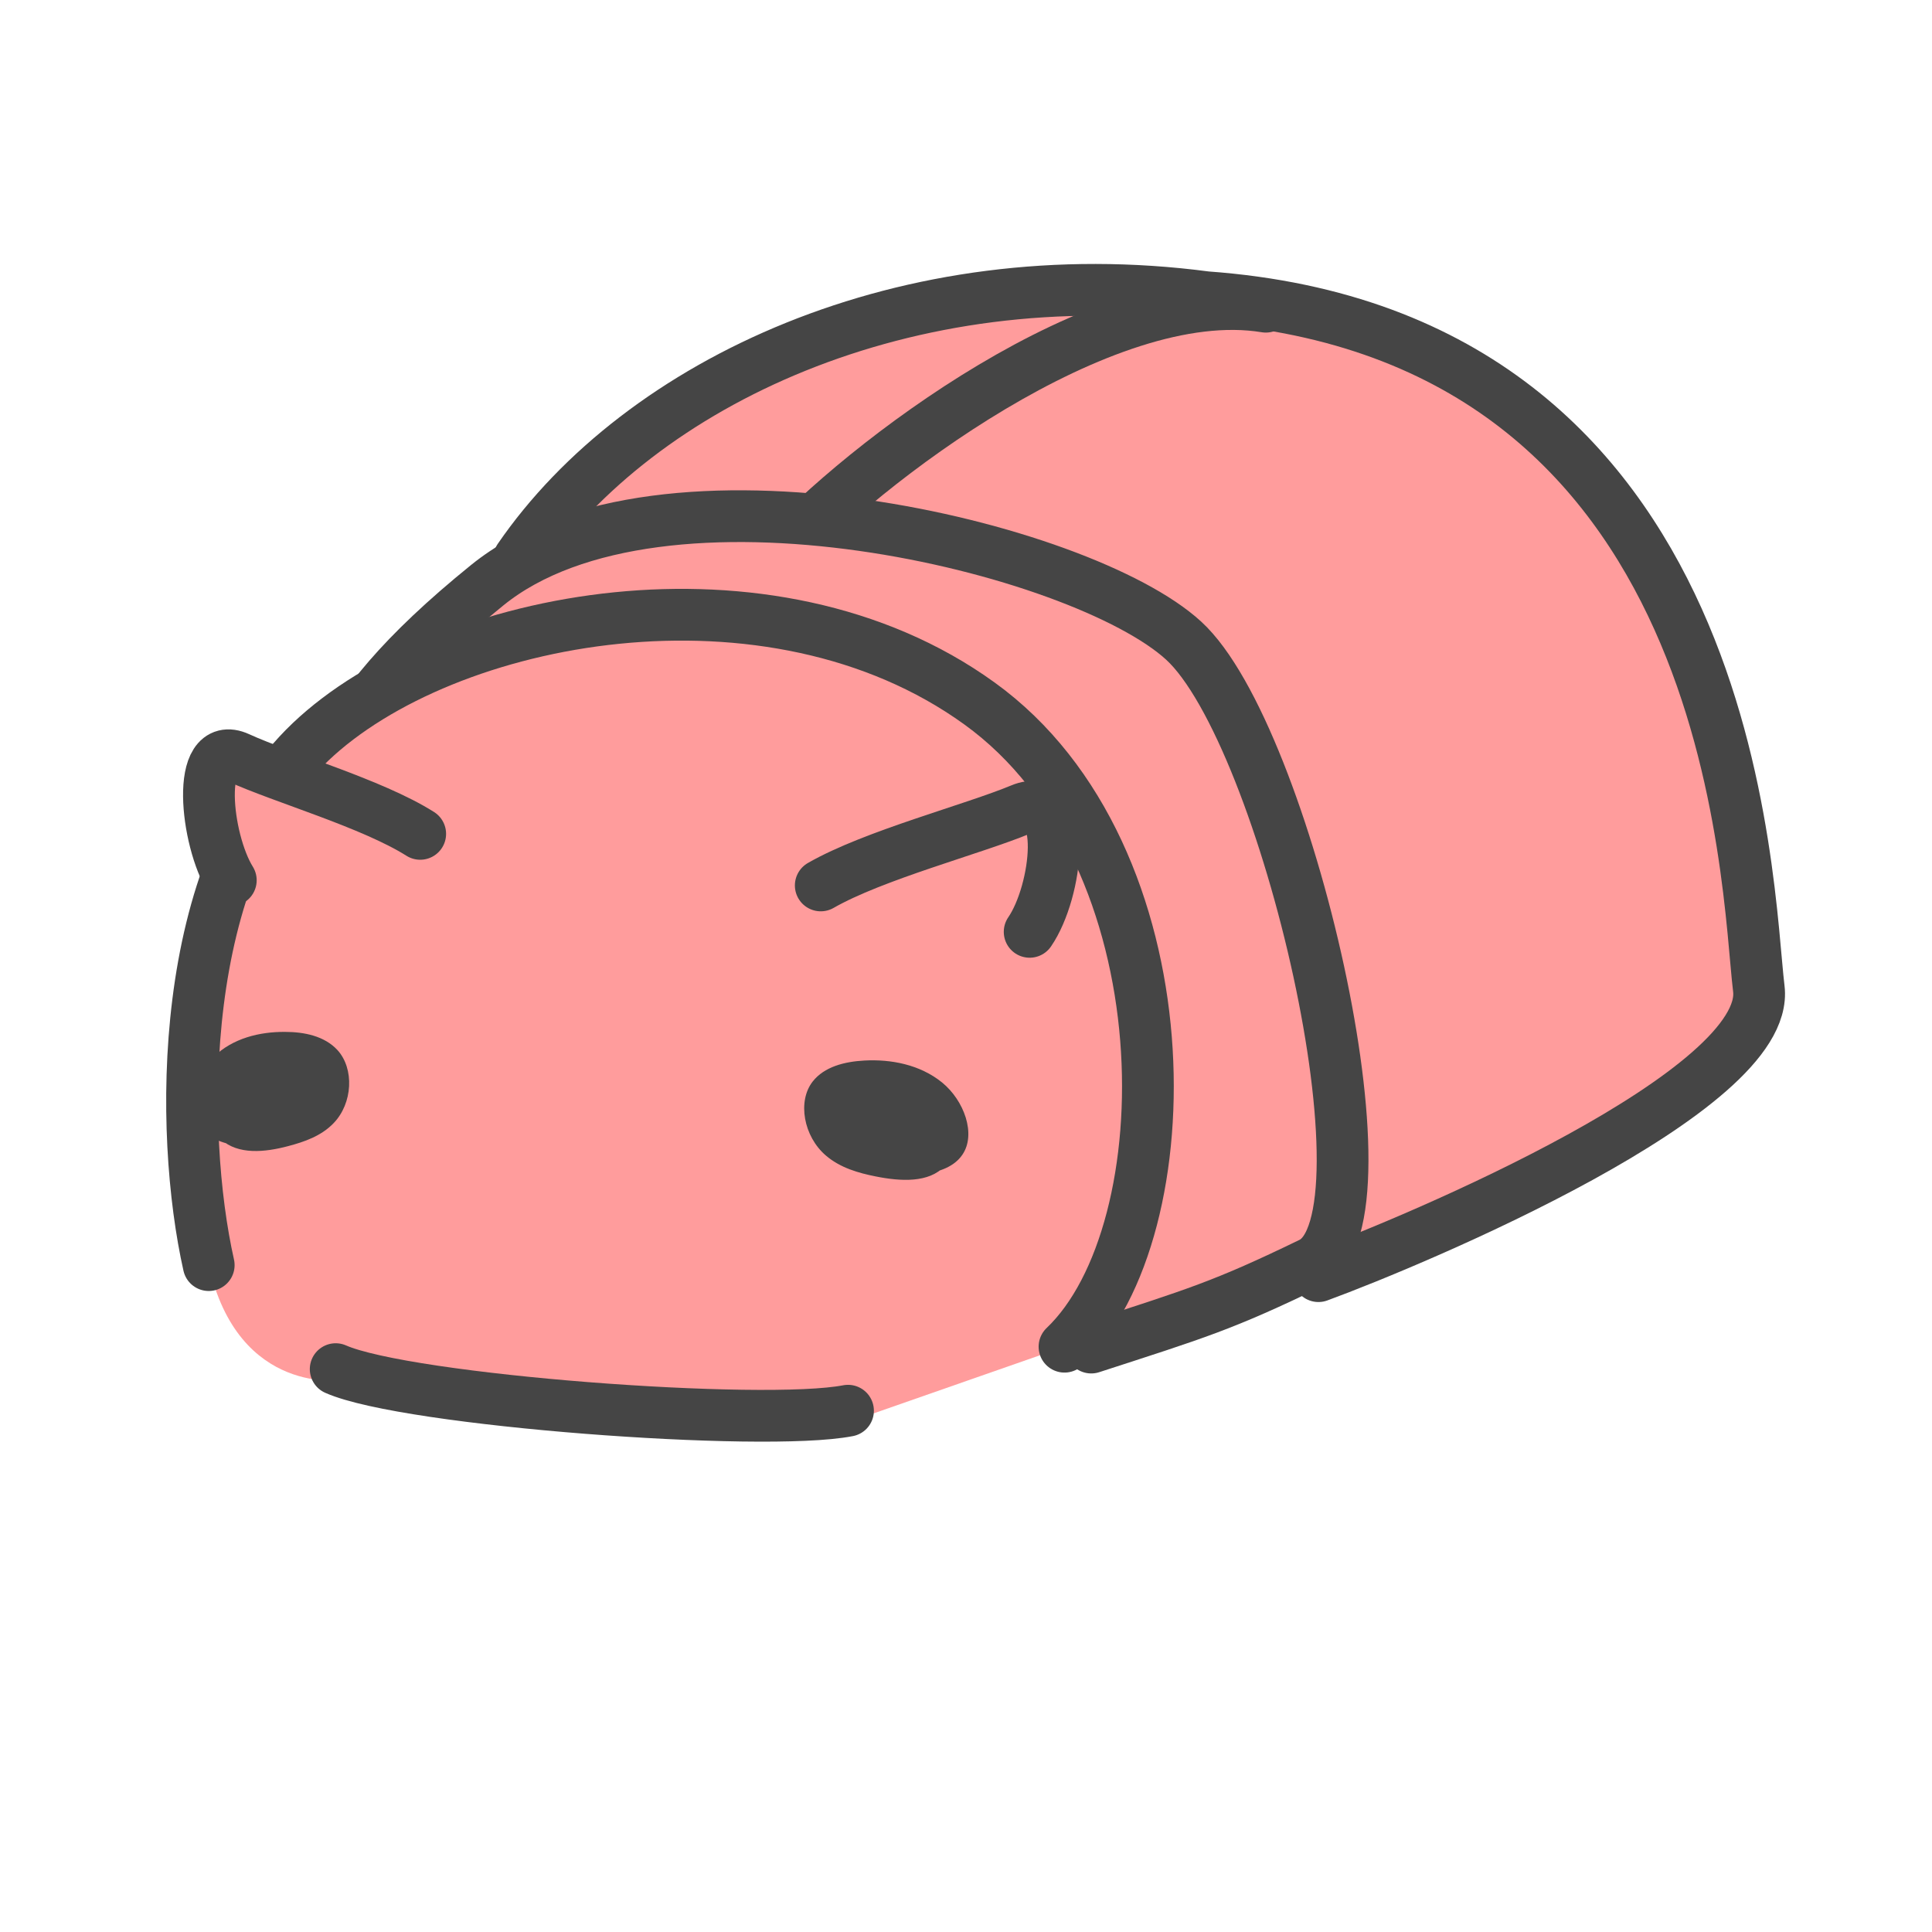
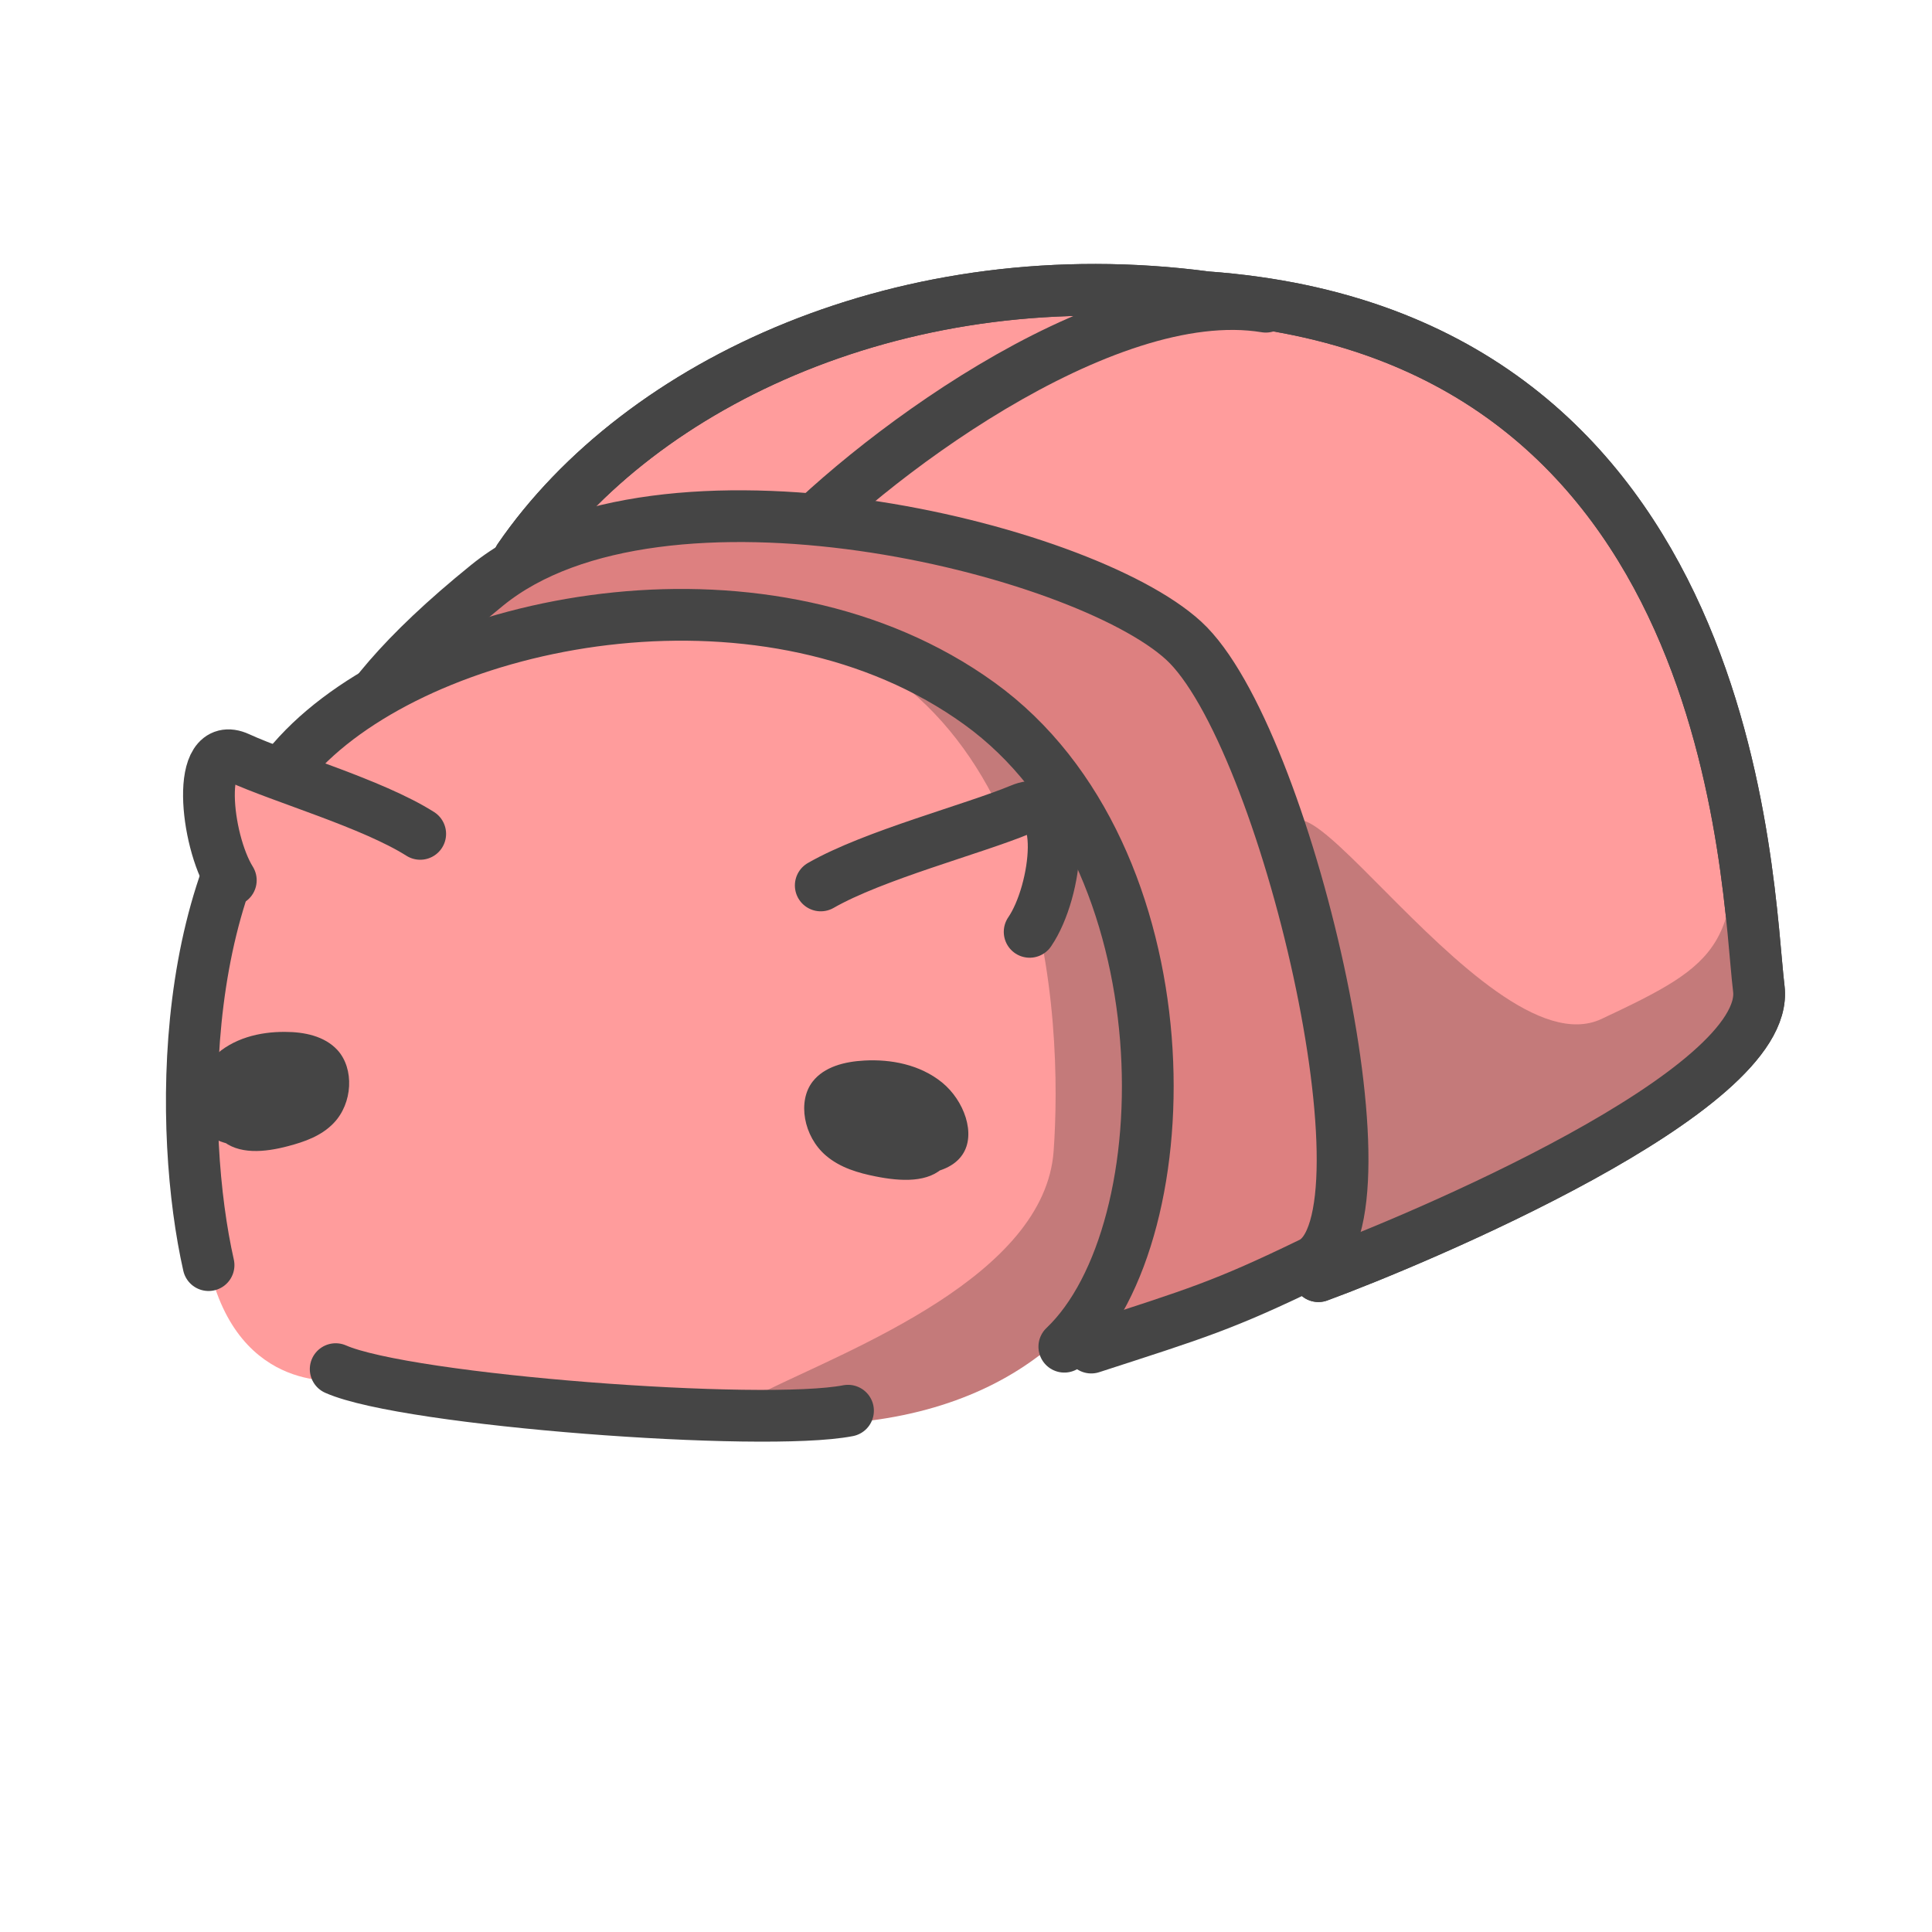
<svg xmlns="http://www.w3.org/2000/svg" id="_レイヤー_1" data-name="レイヤー 1" viewBox="0 0 112 112">
  <defs>
    <style>
      .cls-1 {
        stroke-miterlimit: 10;
      }

      .cls-1, .cls-2, .cls-3 {
        fill: #ff9c9c;
      }

-       .cls-1, .cls-3, .cls-4, .cls-5 {
+       .cls-1, .cls-3, .cls-4, .cls-5, .cls-6 {
        stroke: #454545;
        stroke-linecap: round;
        stroke-width: 3px;
      }

-       .cls-3, .cls-4, .cls-5 {
+       .cls-3, .cls-4, .cls-5, .cls-6 {
        stroke-linejoin: round;
      }

-       .cls-6 {
+       .cls-4 {
+         fill: #dd8080;
+       }
+ 
+       .cls-7 {
        fill: #454545;
      }

-       .cls-4 {
+       .cls-5 {
        fill: none;
      }

-       .cls-5 {
+       .cls-8 {
+         fill: #c47a7a;
+       }
+ 
+       .cls-6 {
        fill: #e86b6b;
      }
    </style>
  </defs>
  <path class="cls-3" d="M76.43,73.98c5.72-2.1,26.26-10.74,25.53-16.67s-1.08-37.84-32.04-40.08c-17.33-2.29-32.78,4.88-39.83,15.15" />
-   <path class="cls-4" d="M45.11,32.26c4.83-5.34,18.81-16.04,28.27-14.48" />
-   <path class="cls-3" d="M63.26,78.12c6.1-1.98,7.63-2.42,12.74-4.9,5.1-2.48-1.46-30.65-7.38-36.08s-30.33-11.35-40.37-3.22-9.28,11.92-10.93,16.91" />
+   <path class="cls-8" d="M75.14,51.14c-2.8-12.33,10.76,11.19,17.7,7.93s8.22-4.21,7.5-13.69,1.63,13.69,1.63,13.69c0,0-17.88,14.02-22.78,13.83s-2-12.72-4.05-21.76Z" />
+   <path class="cls-5" d="M76.43,73.98c5.72-2.1,26.26-10.74,25.53-16.67s-1.08-37.84-32.04-40.08c-17.33-2.29-32.78,4.88-39.83,15.15" />
+   <path class="cls-5" d="M45.11,32.26c4.83-5.34,18.81-16.04,28.27-14.48" />
+   <path class="cls-4" d="M63.26,78.12c6.1-1.98,7.63-2.42,12.74-4.9,5.1-2.48-1.46-30.65-7.38-36.08s-30.33-11.35-40.37-3.22-9.28,11.92-10.93,16.91" />
  <path class="cls-2" d="M49,82.51l-29.07-2.51s-6.11,1-7.83-6.66c-1.72-7.65-1.89-22.92,5.9-30.33,7.79-7.41,26.64-11,38.78-2.23,12.14,8.76,11.96,30.61,4.93,37.29l-12.71,4.44Z" />
-   <path class="cls-3" d="M12.1,73.34c-1.72-7.65-1.89-22.92,5.9-30.33,7.79-7.41,26.64-11,38.78-2.23,12.14,8.76,11.96,30.61,4.93,37.29" />
-   <path class="cls-6" d="M14.02,66.43c-.86-.07-1.74-.32-2.28-.98-.92-1.11-.49-3.07.63-4.17,1.12-1.1,2.69-1.47,4.15-1.46,1.12,0,2.29.24,3.04,1.05.99,1.08.89,3.09-.22,4.24-.71.74-1.68,1.08-2.63,1.33-1.35.36-2.91.52-3.9-.39" />
-   <path class="cls-6" d="M53.56,68.06c.88-.12,1.76-.42,2.23-1.12.81-1.18.11-3.14-1.18-4.19-1.3-1.05-2.98-1.35-4.49-1.27-1.16.06-2.34.36-3.01,1.22-.89,1.14-.53,3.18.77,4.29.83.71,1.88,1.01,2.89,1.21,1.45.29,3.08.38,3.98-.59" />
-   <path class="cls-5" d="M19.46,79.37c4.14,1.83,24.76,3.37,29.7,2.41" />
+   <path class="cls-8" d="M44.2,80.72c5.15-2.54,16.36-6.76,16.88-13.99s.01-27.92-17.61-30.87c0,0,9.25.44,15.79,7.04s7.36,18.94,6.79,25.5-6.12,13.28-17.04,14.1-4.8-1.79-4.8-1.79Z" />
+   <path class="cls-5" d="M61.7,78.07c7.03-6.68,7.22-28.53-4.93-37.29-12.14-8.76-30.99-5.18-38.78,2.23-7.79,7.41-7.63,22.68-5.9,30.33" />
+   <path class="cls-7" d="M14.02,66.43c-.86-.07-1.74-.32-2.28-.98-.92-1.11-.49-3.07.63-4.17,1.12-1.1,2.69-1.47,4.15-1.46,1.12,0,2.29.24,3.04,1.05.99,1.08.89,3.09-.22,4.24-.71.74-1.68,1.08-2.63,1.33-1.35.36-2.91.52-3.9-.39" />
+   <path class="cls-7" d="M53.56,68.06c.88-.12,1.76-.42,2.23-1.12.81-1.18.11-3.14-1.18-4.19-1.3-1.05-2.98-1.35-4.49-1.27-1.16.06-2.34.36-3.01,1.22-.89,1.14-.53,3.18.77,4.29.83.71,1.88,1.01,2.89,1.21,1.45.29,3.08.38,3.98-.59" />
+   <path class="cls-6" d="M19.46,79.37c4.14,1.83,24.76,3.37,29.7,2.41" />
  <path class="cls-1" d="M24.36,48.34c-2.78-1.76-8.03-3.26-10.53-4.41-2.51-1.15-1.92,4.74-.45,7.1" />
  <path class="cls-1" d="M47.58,51.33c3.07-1.76,8.85-3.26,11.61-4.41,2.76-1.15,2.12,4.74.5,7.1" />
</svg>
